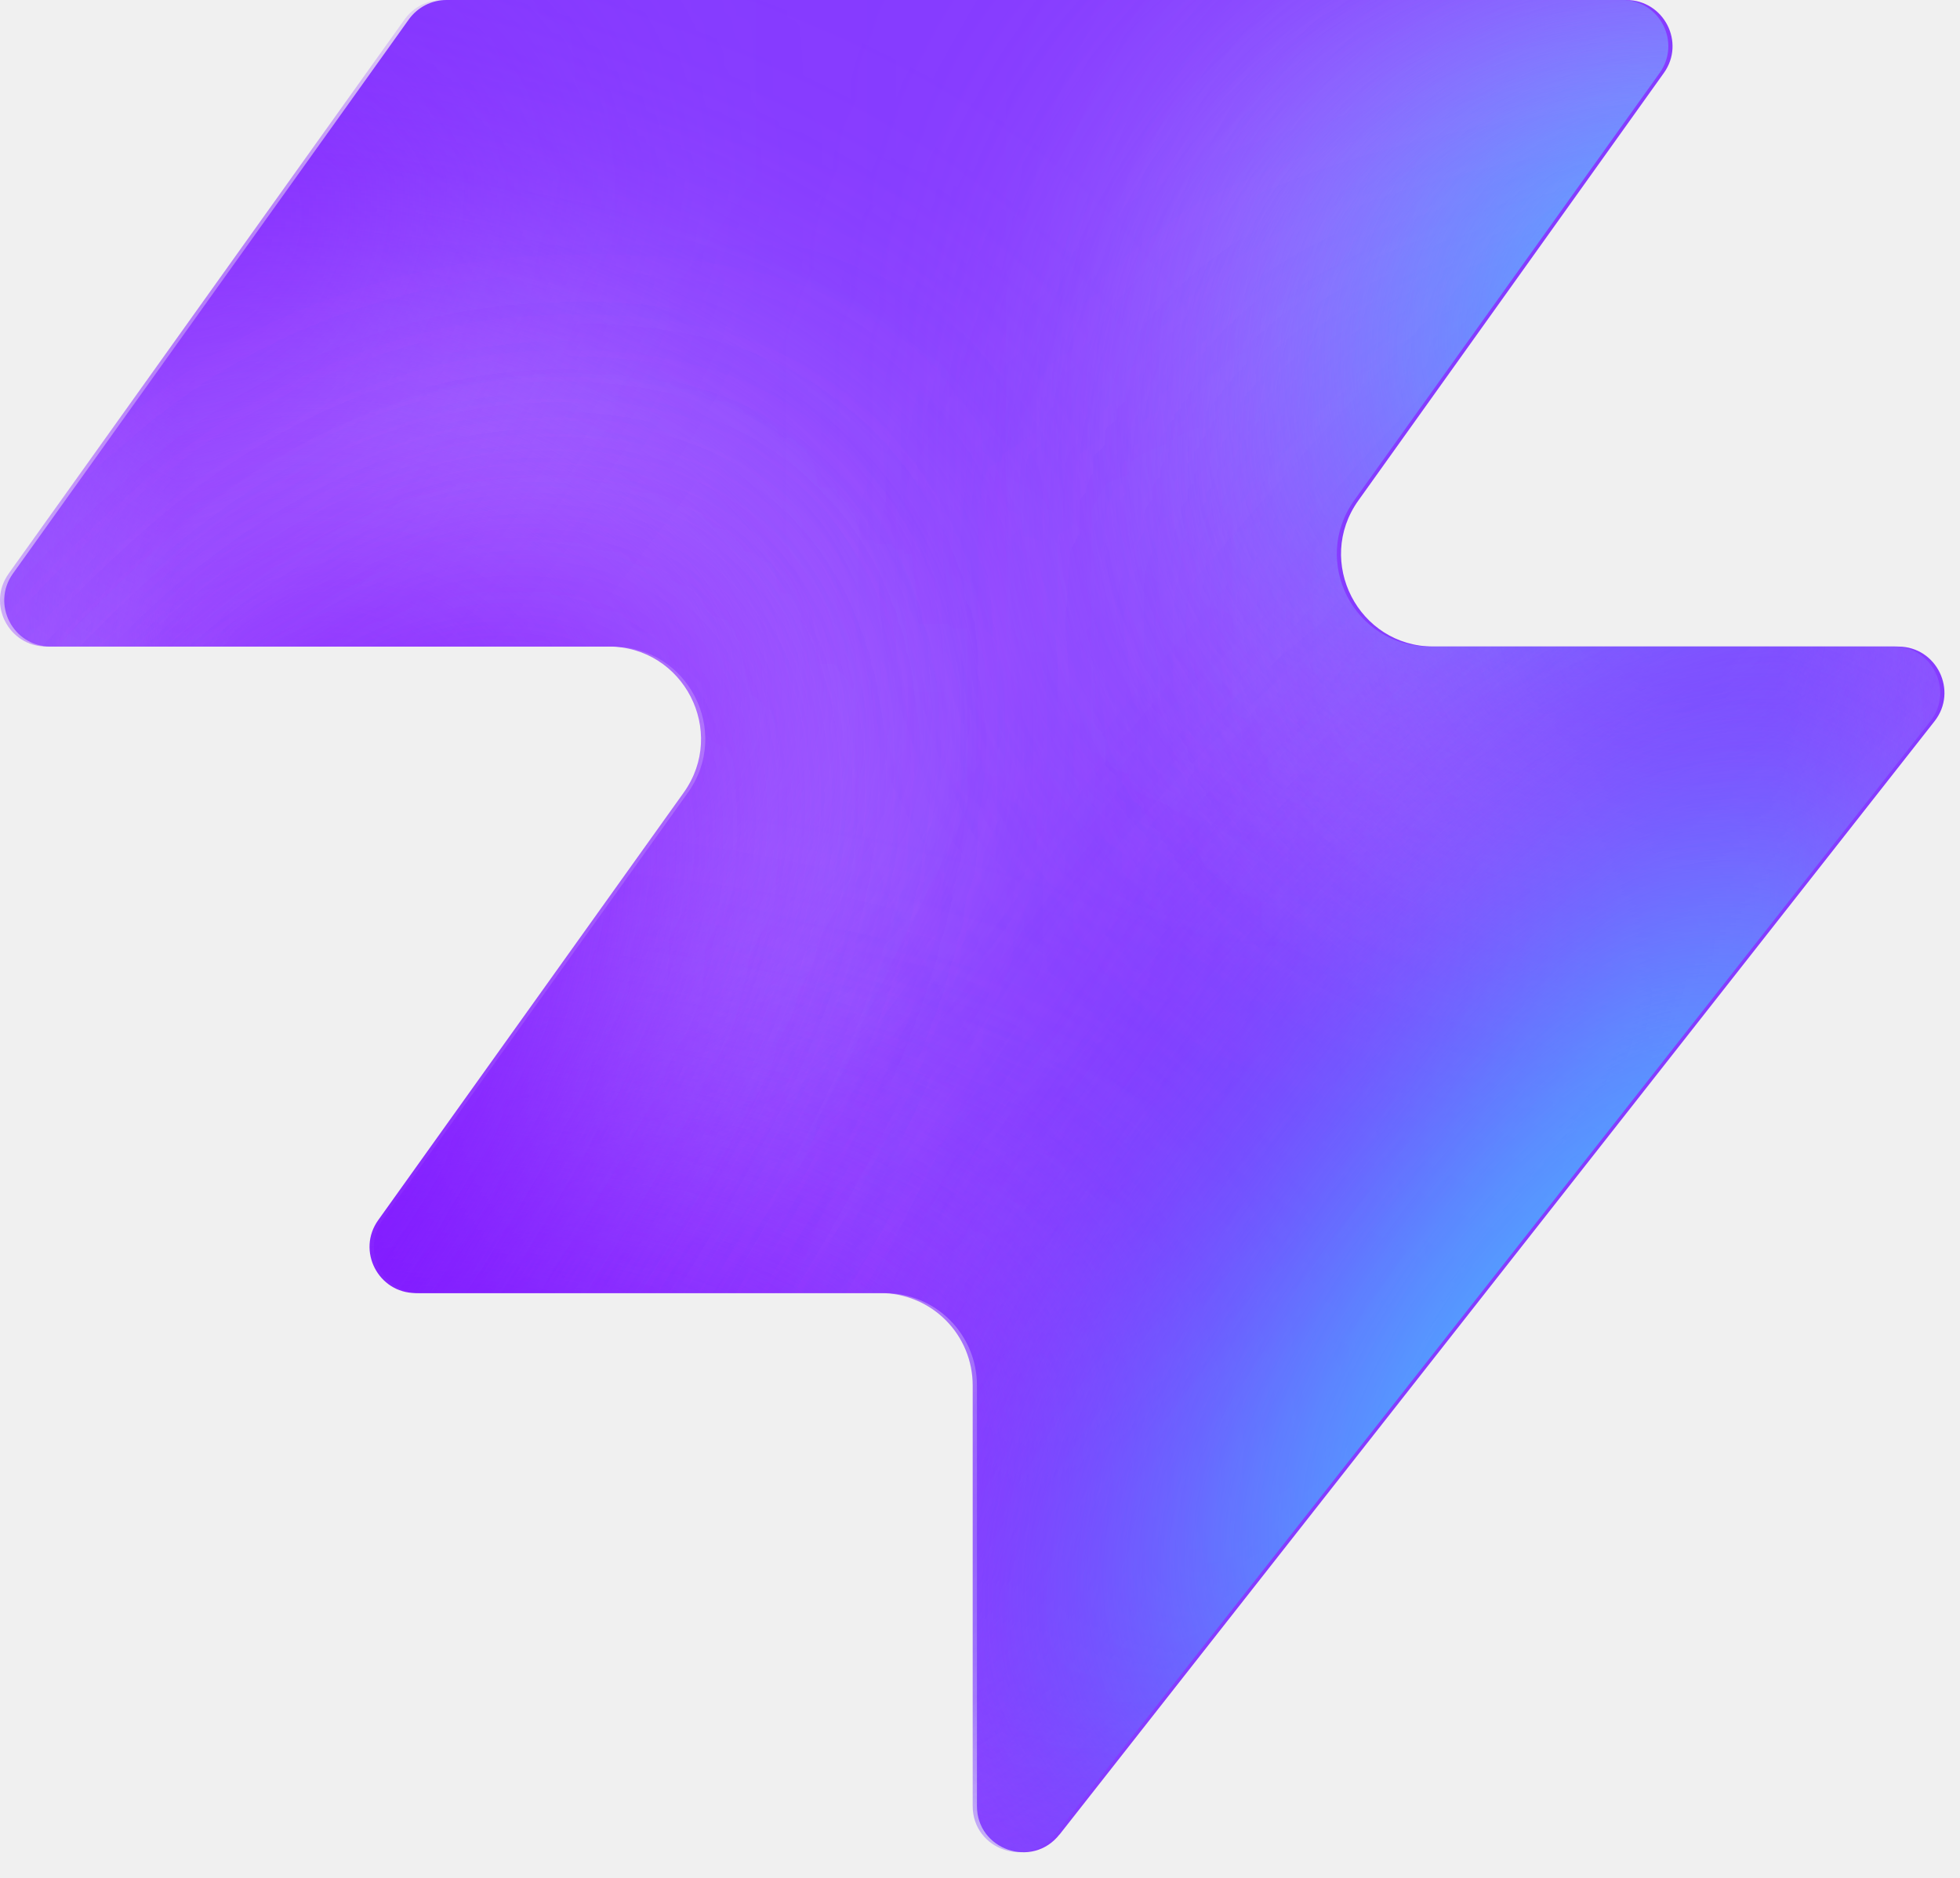
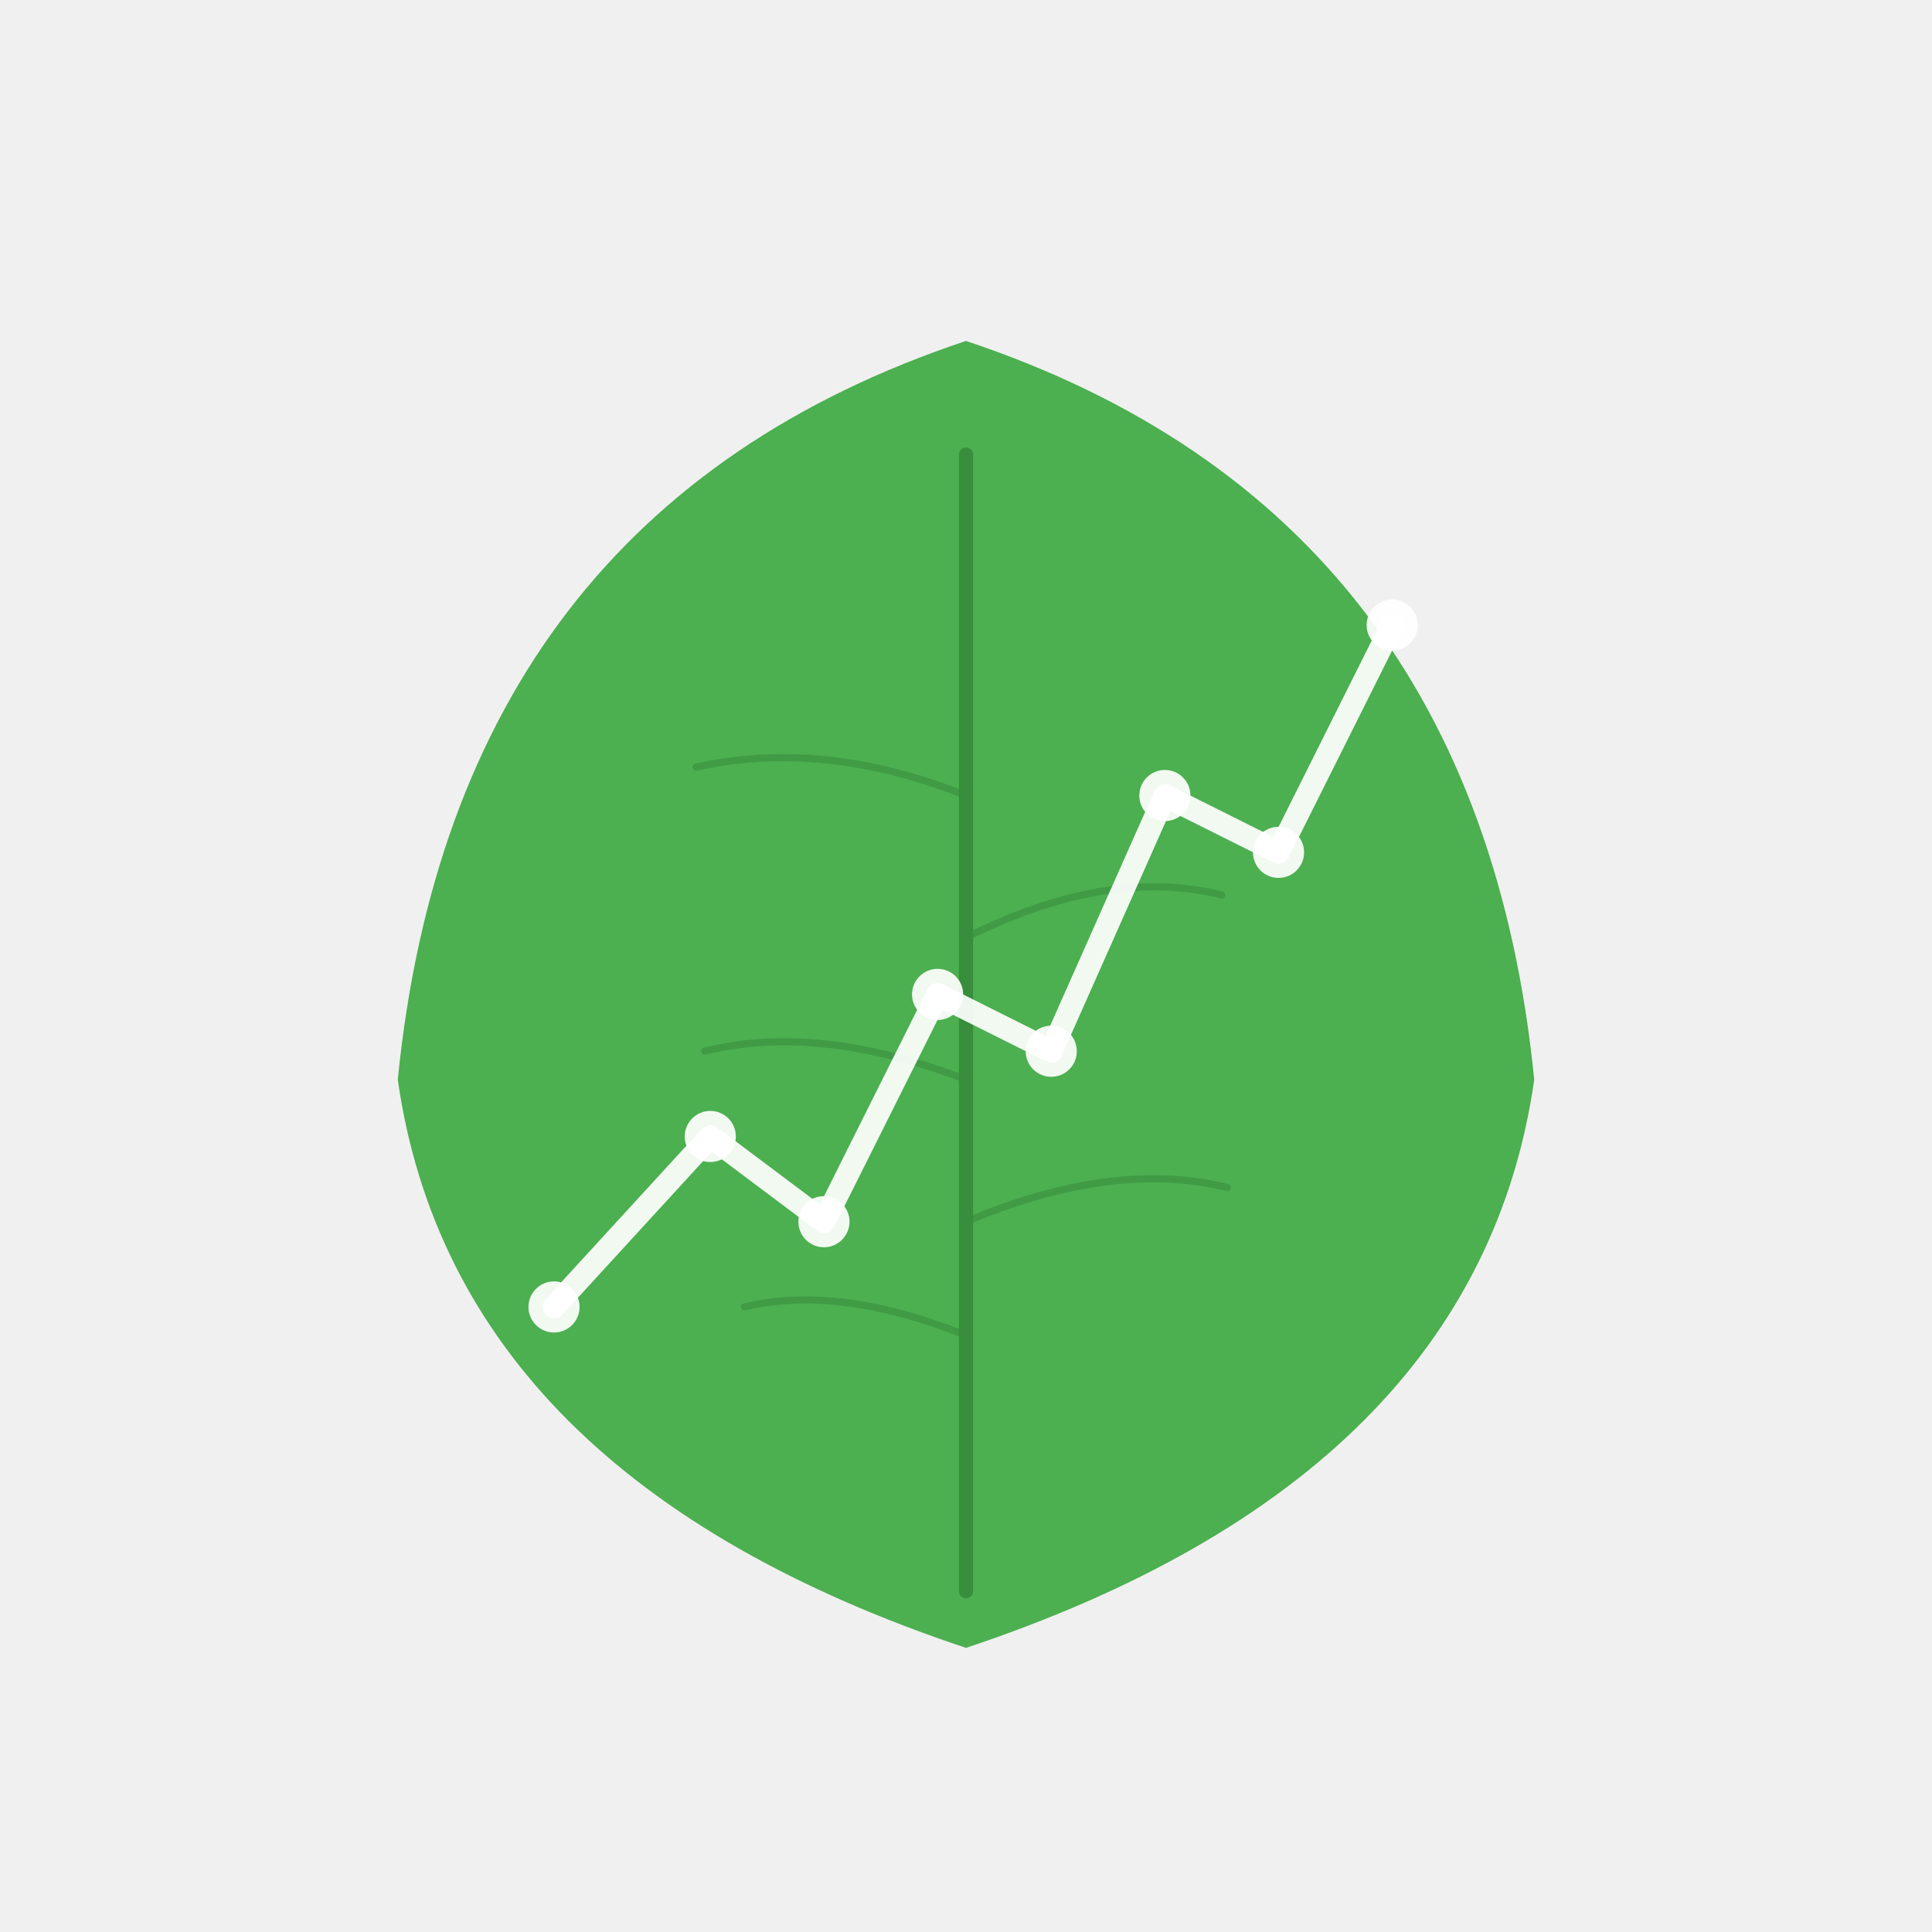
- <svg xmlns="http://www.w3.org/2000/svg" width="48" height="46" fill="none" viewBox="0 0 48 46">
-   <path fill="#863bff" d="M25.946 44.938c-.664.845-2.021.375-2.021-.698V33.937a2.26 2.26 0 0 0-2.262-2.262H10.287c-.92 0-1.456-1.04-.92-1.788l7.48-10.471c1.07-1.497 0-3.578-1.842-3.578H1.237c-.92 0-1.456-1.04-.92-1.788L10.013.474c.214-.297.556-.474.92-.474h28.894c.92 0 1.456 1.04.92 1.788l-7.48 10.471c-1.07 1.498 0 3.579 1.842 3.579h11.377c.943 0 1.473 1.088.89 1.83L25.947 44.94z" style="fill:#863bff;fill:color(display-p3 .525 .23 1);fill-opacity:1" />
-   <mask id="a" width="48" height="46" x="0" y="0" maskUnits="userSpaceOnUse" style="mask-type:alpha">
-     <path fill="#000" d="M25.842 44.938c-.664.844-2.021.375-2.021-.698V33.937a2.26 2.26 0 0 0-2.262-2.262H10.183c-.92 0-1.456-1.04-.92-1.788l7.48-10.471c1.07-1.498 0-3.579-1.842-3.579H1.133c-.92 0-1.456-1.04-.92-1.787L9.91.473c.214-.297.556-.474.92-.474h28.894c.92 0 1.456 1.04.92 1.788l-7.48 10.471c-1.07 1.498 0 3.578 1.842 3.578h11.377c.943 0 1.473 1.088.89 1.832L25.843 44.94z" style="fill:#000;fill-opacity:1" />
-   </mask>
-   <g mask="url(#a)">
-     <g filter="url(#b)">
-       <ellipse cx="5.508" cy="14.704" fill="#ede6ff" rx="5.508" ry="14.704" style="fill:#ede6ff;fill:color(display-p3 .927 .903 1);fill-opacity:1" transform="matrix(.00324 1 1 -.00324 -4.47 31.516)" />
-     </g>
-     <g filter="url(#c)">
-       <ellipse cx="10.399" cy="29.851" fill="#ede6ff" rx="10.399" ry="29.851" style="fill:#ede6ff;fill:color(display-p3 .927 .903 1);fill-opacity:1" transform="matrix(.00324 1 1 -.00324 -39.328 7.883)" />
-     </g>
-     <g filter="url(#d)">
-       <ellipse cx="5.508" cy="30.487" fill="#7e14ff" rx="5.508" ry="30.487" style="fill:#7e14ff;fill:color(display-p3 .492 .077 1);fill-opacity:1" transform="rotate(89.814 -25.913 -14.639)scale(1 -1)" />
-     </g>
-     <g filter="url(#e)">
-       <ellipse cx="5.508" cy="30.599" fill="#7e14ff" rx="5.508" ry="30.599" style="fill:#7e14ff;fill:color(display-p3 .492 .077 1);fill-opacity:1" transform="rotate(89.814 -32.644 -3.334)scale(1 -1)" />
-     </g>
-     <g filter="url(#f)">
-       <ellipse cx="5.508" cy="30.599" fill="#7e14ff" rx="5.508" ry="30.599" style="fill:#7e14ff;fill:color(display-p3 .492 .077 1);fill-opacity:1" transform="matrix(.00324 1 1 -.00324 -34.34 30.47)" />
-     </g>
-     <g filter="url(#g)">
-       <ellipse cx="14.072" cy="22.078" fill="#ede6ff" rx="14.072" ry="22.078" style="fill:#ede6ff;fill:color(display-p3 .927 .903 1);fill-opacity:1" transform="rotate(93.35 24.506 48.493)scale(-1 1)" />
-     </g>
-     <g filter="url(#h)">
-       <ellipse cx="3.47" cy="21.501" fill="#7e14ff" rx="3.47" ry="21.501" style="fill:#7e14ff;fill:color(display-p3 .492 .077 1);fill-opacity:1" transform="rotate(89.009 28.708 47.59)scale(-1 1)" />
-     </g>
-     <g filter="url(#i)">
-       <ellipse cx="3.47" cy="21.501" fill="#7e14ff" rx="3.47" ry="21.501" style="fill:#7e14ff;fill:color(display-p3 .492 .077 1);fill-opacity:1" transform="rotate(89.009 28.708 47.59)scale(-1 1)" />
-     </g>
-     <g filter="url(#j)">
-       <ellipse cx=".387" cy="8.972" fill="#7e14ff" rx="4.407" ry="29.108" style="fill:#7e14ff;fill:color(display-p3 .492 .077 1);fill-opacity:1" transform="rotate(39.51 .387 8.972)" />
-     </g>
-     <g filter="url(#k)">
-       <ellipse cx="47.523" cy="-6.092" fill="#7e14ff" rx="4.407" ry="29.108" style="fill:#7e14ff;fill:color(display-p3 .492 .077 1);fill-opacity:1" transform="rotate(37.892 47.523 -6.092)" />
-     </g>
-     <g filter="url(#l)">
-       <ellipse cx="41.412" cy="6.333" fill="#47bfff" rx="5.971" ry="9.665" style="fill:#47bfff;fill:color(display-p3 .28 .748 1);fill-opacity:1" transform="rotate(37.892 41.412 6.333)" />
-     </g>
-     <g filter="url(#m)">
-       <ellipse cx="-1.879" cy="38.332" fill="#7e14ff" rx="4.407" ry="29.108" style="fill:#7e14ff;fill:color(display-p3 .492 .077 1);fill-opacity:1" transform="rotate(37.892 -1.88 38.332)" />
-     </g>
-     <g filter="url(#n)">
-       <ellipse cx="-1.879" cy="38.332" fill="#7e14ff" rx="4.407" ry="29.108" style="fill:#7e14ff;fill:color(display-p3 .492 .077 1);fill-opacity:1" transform="rotate(37.892 -1.88 38.332)" />
-     </g>
-     <g filter="url(#o)">
-       <ellipse cx="35.651" cy="29.907" fill="#7e14ff" rx="4.407" ry="29.108" style="fill:#7e14ff;fill:color(display-p3 .492 .077 1);fill-opacity:1" transform="rotate(37.892 35.651 29.907)" />
-     </g>
-     <g filter="url(#p)">
-       <ellipse cx="38.418" cy="32.4" fill="#47bfff" rx="5.971" ry="15.297" style="fill:#47bfff;fill:color(display-p3 .28 .748 1);fill-opacity:1" transform="rotate(37.892 38.418 32.4)" />
-     </g>
-   </g>
-   <defs>
-     <filter id="b" width="60.045" height="41.654" x="-19.77" y="16.149" color-interpolation-filters="sRGB" filterUnits="userSpaceOnUse">
-       <feFlood flood-opacity="0" result="BackgroundImageFix" />
-       <feBlend in="SourceGraphic" in2="BackgroundImageFix" result="shape" />
-       <feGaussianBlur result="effect1_foregroundBlur_2002_17158" stdDeviation="7.659" />
-     </filter>
-     <filter id="c" width="90.34" height="51.437" x="-54.613" y="-7.533" color-interpolation-filters="sRGB" filterUnits="userSpaceOnUse">
-       <feFlood flood-opacity="0" result="BackgroundImageFix" />
-       <feBlend in="SourceGraphic" in2="BackgroundImageFix" result="shape" />
-       <feGaussianBlur result="effect1_foregroundBlur_2002_17158" stdDeviation="7.659" />
-     </filter>
-     <filter id="d" width="79.355" height="29.4" x="-49.64" y="2.03" color-interpolation-filters="sRGB" filterUnits="userSpaceOnUse">
-       <feFlood flood-opacity="0" result="BackgroundImageFix" />
-       <feBlend in="SourceGraphic" in2="BackgroundImageFix" result="shape" />
-       <feGaussianBlur result="effect1_foregroundBlur_2002_17158" stdDeviation="4.596" />
-     </filter>
-     <filter id="e" width="79.579" height="29.4" x="-45.045" y="20.029" color-interpolation-filters="sRGB" filterUnits="userSpaceOnUse">
-       <feFlood flood-opacity="0" result="BackgroundImageFix" />
-       <feBlend in="SourceGraphic" in2="BackgroundImageFix" result="shape" />
-       <feGaussianBlur result="effect1_foregroundBlur_2002_17158" stdDeviation="4.596" />
-     </filter>
-     <filter id="f" width="79.579" height="29.4" x="-43.513" y="21.178" color-interpolation-filters="sRGB" filterUnits="userSpaceOnUse">
-       <feFlood flood-opacity="0" result="BackgroundImageFix" />
-       <feBlend in="SourceGraphic" in2="BackgroundImageFix" result="shape" />
-       <feGaussianBlur result="effect1_foregroundBlur_2002_17158" stdDeviation="4.596" />
-     </filter>
-     <filter id="g" width="74.749" height="58.852" x="15.756" y="-17.901" color-interpolation-filters="sRGB" filterUnits="userSpaceOnUse">
-       <feFlood flood-opacity="0" result="BackgroundImageFix" />
-       <feBlend in="SourceGraphic" in2="BackgroundImageFix" result="shape" />
-       <feGaussianBlur result="effect1_foregroundBlur_2002_17158" stdDeviation="7.659" />
-     </filter>
-     <filter id="h" width="61.377" height="25.362" x="23.548" y="2.284" color-interpolation-filters="sRGB" filterUnits="userSpaceOnUse">
-       <feFlood flood-opacity="0" result="BackgroundImageFix" />
-       <feBlend in="SourceGraphic" in2="BackgroundImageFix" result="shape" />
-       <feGaussianBlur result="effect1_foregroundBlur_2002_17158" stdDeviation="4.596" />
-     </filter>
-     <filter id="i" width="61.377" height="25.362" x="23.548" y="2.284" color-interpolation-filters="sRGB" filterUnits="userSpaceOnUse">
-       <feFlood flood-opacity="0" result="BackgroundImageFix" />
-       <feBlend in="SourceGraphic" in2="BackgroundImageFix" result="shape" />
-       <feGaussianBlur result="effect1_foregroundBlur_2002_17158" stdDeviation="4.596" />
-     </filter>
-     <filter id="j" width="56.045" height="63.649" x="-27.636" y="-22.853" color-interpolation-filters="sRGB" filterUnits="userSpaceOnUse">
-       <feFlood flood-opacity="0" result="BackgroundImageFix" />
-       <feBlend in="SourceGraphic" in2="BackgroundImageFix" result="shape" />
-       <feGaussianBlur result="effect1_foregroundBlur_2002_17158" stdDeviation="4.596" />
-     </filter>
-     <filter id="k" width="54.814" height="64.646" x="20.116" y="-38.415" color-interpolation-filters="sRGB" filterUnits="userSpaceOnUse">
-       <feFlood flood-opacity="0" result="BackgroundImageFix" />
-       <feBlend in="SourceGraphic" in2="BackgroundImageFix" result="shape" />
-       <feGaussianBlur result="effect1_foregroundBlur_2002_17158" stdDeviation="4.596" />
-     </filter>
-     <filter id="l" width="33.541" height="35.313" x="24.641" y="-11.323" color-interpolation-filters="sRGB" filterUnits="userSpaceOnUse">
-       <feFlood flood-opacity="0" result="BackgroundImageFix" />
-       <feBlend in="SourceGraphic" in2="BackgroundImageFix" result="shape" />
-       <feGaussianBlur result="effect1_foregroundBlur_2002_17158" stdDeviation="4.596" />
-     </filter>
-     <filter id="m" width="54.814" height="64.646" x="-29.286" y="6.009" color-interpolation-filters="sRGB" filterUnits="userSpaceOnUse">
-       <feFlood flood-opacity="0" result="BackgroundImageFix" />
-       <feBlend in="SourceGraphic" in2="BackgroundImageFix" result="shape" />
-       <feGaussianBlur result="effect1_foregroundBlur_2002_17158" stdDeviation="4.596" />
-     </filter>
-     <filter id="n" width="54.814" height="64.646" x="-29.286" y="6.009" color-interpolation-filters="sRGB" filterUnits="userSpaceOnUse">
-       <feFlood flood-opacity="0" result="BackgroundImageFix" />
-       <feBlend in="SourceGraphic" in2="BackgroundImageFix" result="shape" />
-       <feGaussianBlur result="effect1_foregroundBlur_2002_17158" stdDeviation="4.596" />
-     </filter>
-     <filter id="o" width="54.814" height="64.646" x="8.244" y="-2.416" color-interpolation-filters="sRGB" filterUnits="userSpaceOnUse">
-       <feFlood flood-opacity="0" result="BackgroundImageFix" />
-       <feBlend in="SourceGraphic" in2="BackgroundImageFix" result="shape" />
-       <feGaussianBlur result="effect1_foregroundBlur_2002_17158" stdDeviation="4.596" />
-     </filter>
-     <filter id="p" width="39.409" height="43.623" x="18.713" y="10.588" color-interpolation-filters="sRGB" filterUnits="userSpaceOnUse">
-       <feFlood flood-opacity="0" result="BackgroundImageFix" />
-       <feBlend in="SourceGraphic" in2="BackgroundImageFix" result="shape" />
-       <feGaussianBlur result="effect1_foregroundBlur_2002_17158" stdDeviation="4.596" />
-     </filter>
-   </defs>
+ <svg xmlns="http://www.w3.org/2000/svg" width="100%" viewBox="0 0 680 680" role="img" style="">
+   <path fill="#4caf50" d="M340 120 Q520 180 540 380 Q520 520 340 580 Q160 520 140 380 Q160 180 340 120Z" style="fill:rgb(76, 175, 80);stroke:none;color:rgb(11, 11, 11);stroke-width:1px;stroke-linecap:butt;stroke-linejoin:miter;opacity:1;font-family:anthropic-sans, -apple-system, &quot;system-ui&quot;, &quot;Segoe UI&quot;, sans-serif;font-size:16px;font-weight:400;text-anchor:start;dominant-baseline:auto" />
+   <path fill="none" stroke="#388e3c" stroke-width="5" stroke-linecap="round" d="M340 560 Q340 400 340 160" style="fill:none;stroke:rgb(56, 142, 60);color:rgb(11, 11, 11);stroke-width:5px;stroke-linecap:round;stroke-linejoin:miter;opacity:1;font-family:anthropic-sans, -apple-system, &quot;system-ui&quot;, &quot;Segoe UI&quot;, sans-serif;font-size:16px;font-weight:400;text-anchor:start;dominant-baseline:auto" />
+   <path fill="none" stroke="#388e3c" stroke-width="2.5" stroke-linecap="round" opacity="0.6" d="M340 280 Q290 260 245 270" style="fill:none;stroke:rgb(56, 142, 60);color:rgb(11, 11, 11);stroke-width:2.5px;stroke-linecap:round;stroke-linejoin:miter;opacity:0.6;font-family:anthropic-sans, -apple-system, &quot;system-ui&quot;, &quot;Segoe UI&quot;, sans-serif;font-size:16px;font-weight:400;text-anchor:start;dominant-baseline:auto" />
+   <path fill="none" stroke="#388e3c" stroke-width="2.5" stroke-linecap="round" opacity="0.6" d="M340 330 Q390 305 430 315" style="fill:none;stroke:rgb(56, 142, 60);color:rgb(11, 11, 11);stroke-width:2.5px;stroke-linecap:round;stroke-linejoin:miter;opacity:0.6;font-family:anthropic-sans, -apple-system, &quot;system-ui&quot;, &quot;Segoe UI&quot;, sans-serif;font-size:16px;font-weight:400;text-anchor:start;dominant-baseline:auto" />
+   <path fill="none" stroke="#388e3c" stroke-width="2.5" stroke-linecap="round" opacity="0.6" d="M340 380 Q288 360 248 370" style="fill:none;stroke:rgb(56, 142, 60);color:rgb(11, 11, 11);stroke-width:2.5px;stroke-linecap:round;stroke-linejoin:miter;opacity:0.6;font-family:anthropic-sans, -apple-system, &quot;system-ui&quot;, &quot;Segoe UI&quot;, sans-serif;font-size:16px;font-weight:400;text-anchor:start;dominant-baseline:auto" />
+   <path fill="none" stroke="#388e3c" stroke-width="2.5" stroke-linecap="round" opacity="0.6" d="M340 430 Q392 408 432 418" style="fill:none;stroke:rgb(56, 142, 60);color:rgb(11, 11, 11);stroke-width:2.5px;stroke-linecap:round;stroke-linejoin:miter;opacity:0.6;font-family:anthropic-sans, -apple-system, &quot;system-ui&quot;, &quot;Segoe UI&quot;, sans-serif;font-size:16px;font-weight:400;text-anchor:start;dominant-baseline:auto" />
+   <path fill="none" stroke="#388e3c" stroke-width="2.5" stroke-linecap="round" opacity="0.6" d="M340 470 Q295 452 262 460" style="fill:none;stroke:rgb(56, 142, 60);color:rgb(11, 11, 11);stroke-width:2.5px;stroke-linecap:round;stroke-linejoin:miter;opacity:0.6;font-family:anthropic-sans, -apple-system, &quot;system-ui&quot;, &quot;Segoe UI&quot;, sans-serif;font-size:16px;font-weight:400;text-anchor:start;dominant-baseline:auto" />
+   <polyline fill="none" stroke="white" stroke-width="8" stroke-linecap="round" stroke-linejoin="round" opacity="0.92" points="195,460 250,400 290,430 330,350 370,370 410,280 450,300 490,220" style="fill:none;stroke:rgb(255, 255, 255);color:rgb(11, 11, 11);stroke-width:8px;stroke-linecap:round;stroke-linejoin:round;opacity:0.92;font-family:anthropic-sans, -apple-system, &quot;system-ui&quot;, &quot;Segoe UI&quot;, sans-serif;font-size:16px;font-weight:400;text-anchor:start;dominant-baseline:auto" />
+   <circle cx="195" cy="460" r="9" fill="white" opacity="0.92" style="fill:rgb(255, 255, 255);stroke:none;color:rgb(11, 11, 11);stroke-width:1px;stroke-linecap:butt;stroke-linejoin:miter;opacity:0.92;font-family:anthropic-sans, -apple-system, &quot;system-ui&quot;, &quot;Segoe UI&quot;, sans-serif;font-size:16px;font-weight:400;text-anchor:start;dominant-baseline:auto" />
+   <circle cx="250" cy="400" r="9" fill="white" opacity="0.92" style="fill:rgb(255, 255, 255);stroke:none;color:rgb(11, 11, 11);stroke-width:1px;stroke-linecap:butt;stroke-linejoin:miter;opacity:0.92;font-family:anthropic-sans, -apple-system, &quot;system-ui&quot;, &quot;Segoe UI&quot;, sans-serif;font-size:16px;font-weight:400;text-anchor:start;dominant-baseline:auto" />
+   <circle cx="290" cy="430" r="9" fill="white" opacity="0.92" style="fill:rgb(255, 255, 255);stroke:none;color:rgb(11, 11, 11);stroke-width:1px;stroke-linecap:butt;stroke-linejoin:miter;opacity:0.92;font-family:anthropic-sans, -apple-system, &quot;system-ui&quot;, &quot;Segoe UI&quot;, sans-serif;font-size:16px;font-weight:400;text-anchor:start;dominant-baseline:auto" />
+   <circle cx="330" cy="350" r="9" fill="white" opacity="0.92" style="fill:rgb(255, 255, 255);stroke:none;color:rgb(11, 11, 11);stroke-width:1px;stroke-linecap:butt;stroke-linejoin:miter;opacity:0.92;font-family:anthropic-sans, -apple-system, &quot;system-ui&quot;, &quot;Segoe UI&quot;, sans-serif;font-size:16px;font-weight:400;text-anchor:start;dominant-baseline:auto" />
+   <circle cx="370" cy="370" r="9" fill="white" opacity="0.92" style="fill:rgb(255, 255, 255);stroke:none;color:rgb(11, 11, 11);stroke-width:1px;stroke-linecap:butt;stroke-linejoin:miter;opacity:0.92;font-family:anthropic-sans, -apple-system, &quot;system-ui&quot;, &quot;Segoe UI&quot;, sans-serif;font-size:16px;font-weight:400;text-anchor:start;dominant-baseline:auto" />
+   <circle cx="410" cy="280" r="9" fill="white" opacity="0.92" style="fill:rgb(255, 255, 255);stroke:none;color:rgb(11, 11, 11);stroke-width:1px;stroke-linecap:butt;stroke-linejoin:miter;opacity:0.92;font-family:anthropic-sans, -apple-system, &quot;system-ui&quot;, &quot;Segoe UI&quot;, sans-serif;font-size:16px;font-weight:400;text-anchor:start;dominant-baseline:auto" />
+   <circle cx="450" cy="300" r="9" fill="white" opacity="0.92" style="fill:rgb(255, 255, 255);stroke:none;color:rgb(11, 11, 11);stroke-width:1px;stroke-linecap:butt;stroke-linejoin:miter;opacity:0.92;font-family:anthropic-sans, -apple-system, &quot;system-ui&quot;, &quot;Segoe UI&quot;, sans-serif;font-size:16px;font-weight:400;text-anchor:start;dominant-baseline:auto" />
+   <circle cx="490" cy="220" r="9" fill="white" opacity="0.92" style="fill:rgb(255, 255, 255);stroke:none;color:rgb(11, 11, 11);stroke-width:1px;stroke-linecap:butt;stroke-linejoin:miter;opacity:0.92;font-family:anthropic-sans, -apple-system, &quot;system-ui&quot;, &quot;Segoe UI&quot;, sans-serif;font-size:16px;font-weight:400;text-anchor:start;dominant-baseline:auto" />
</svg>
